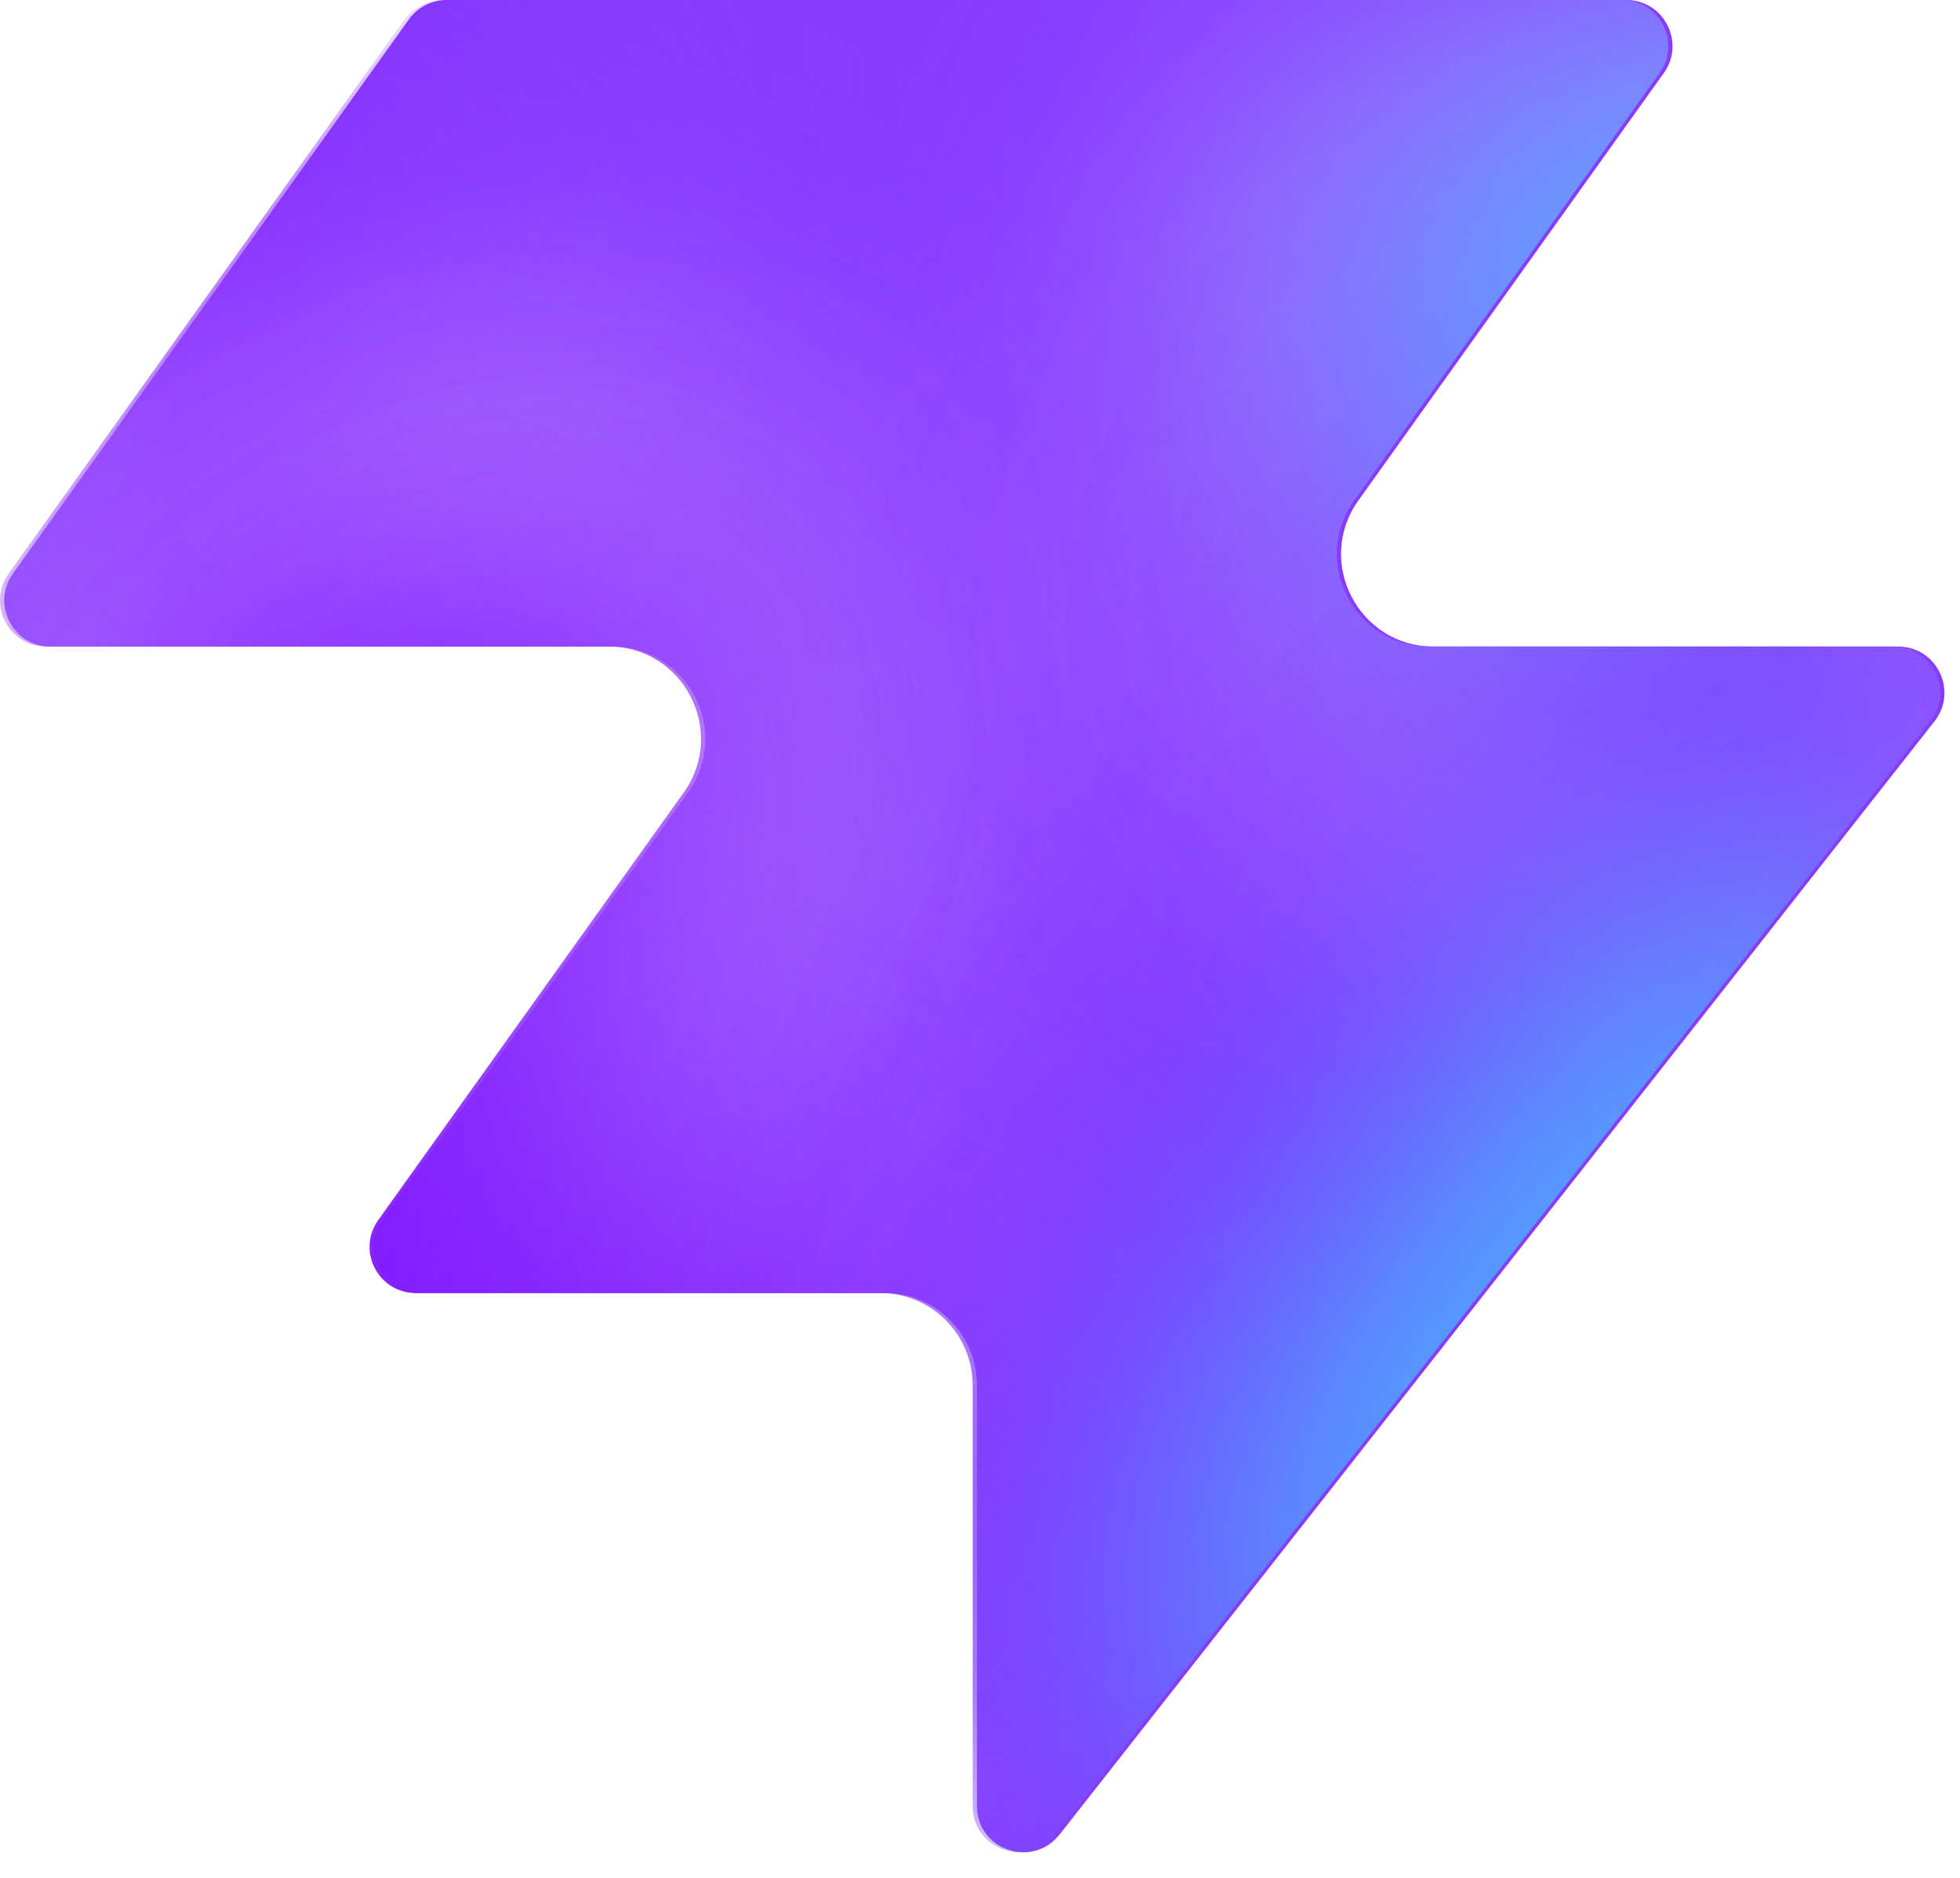
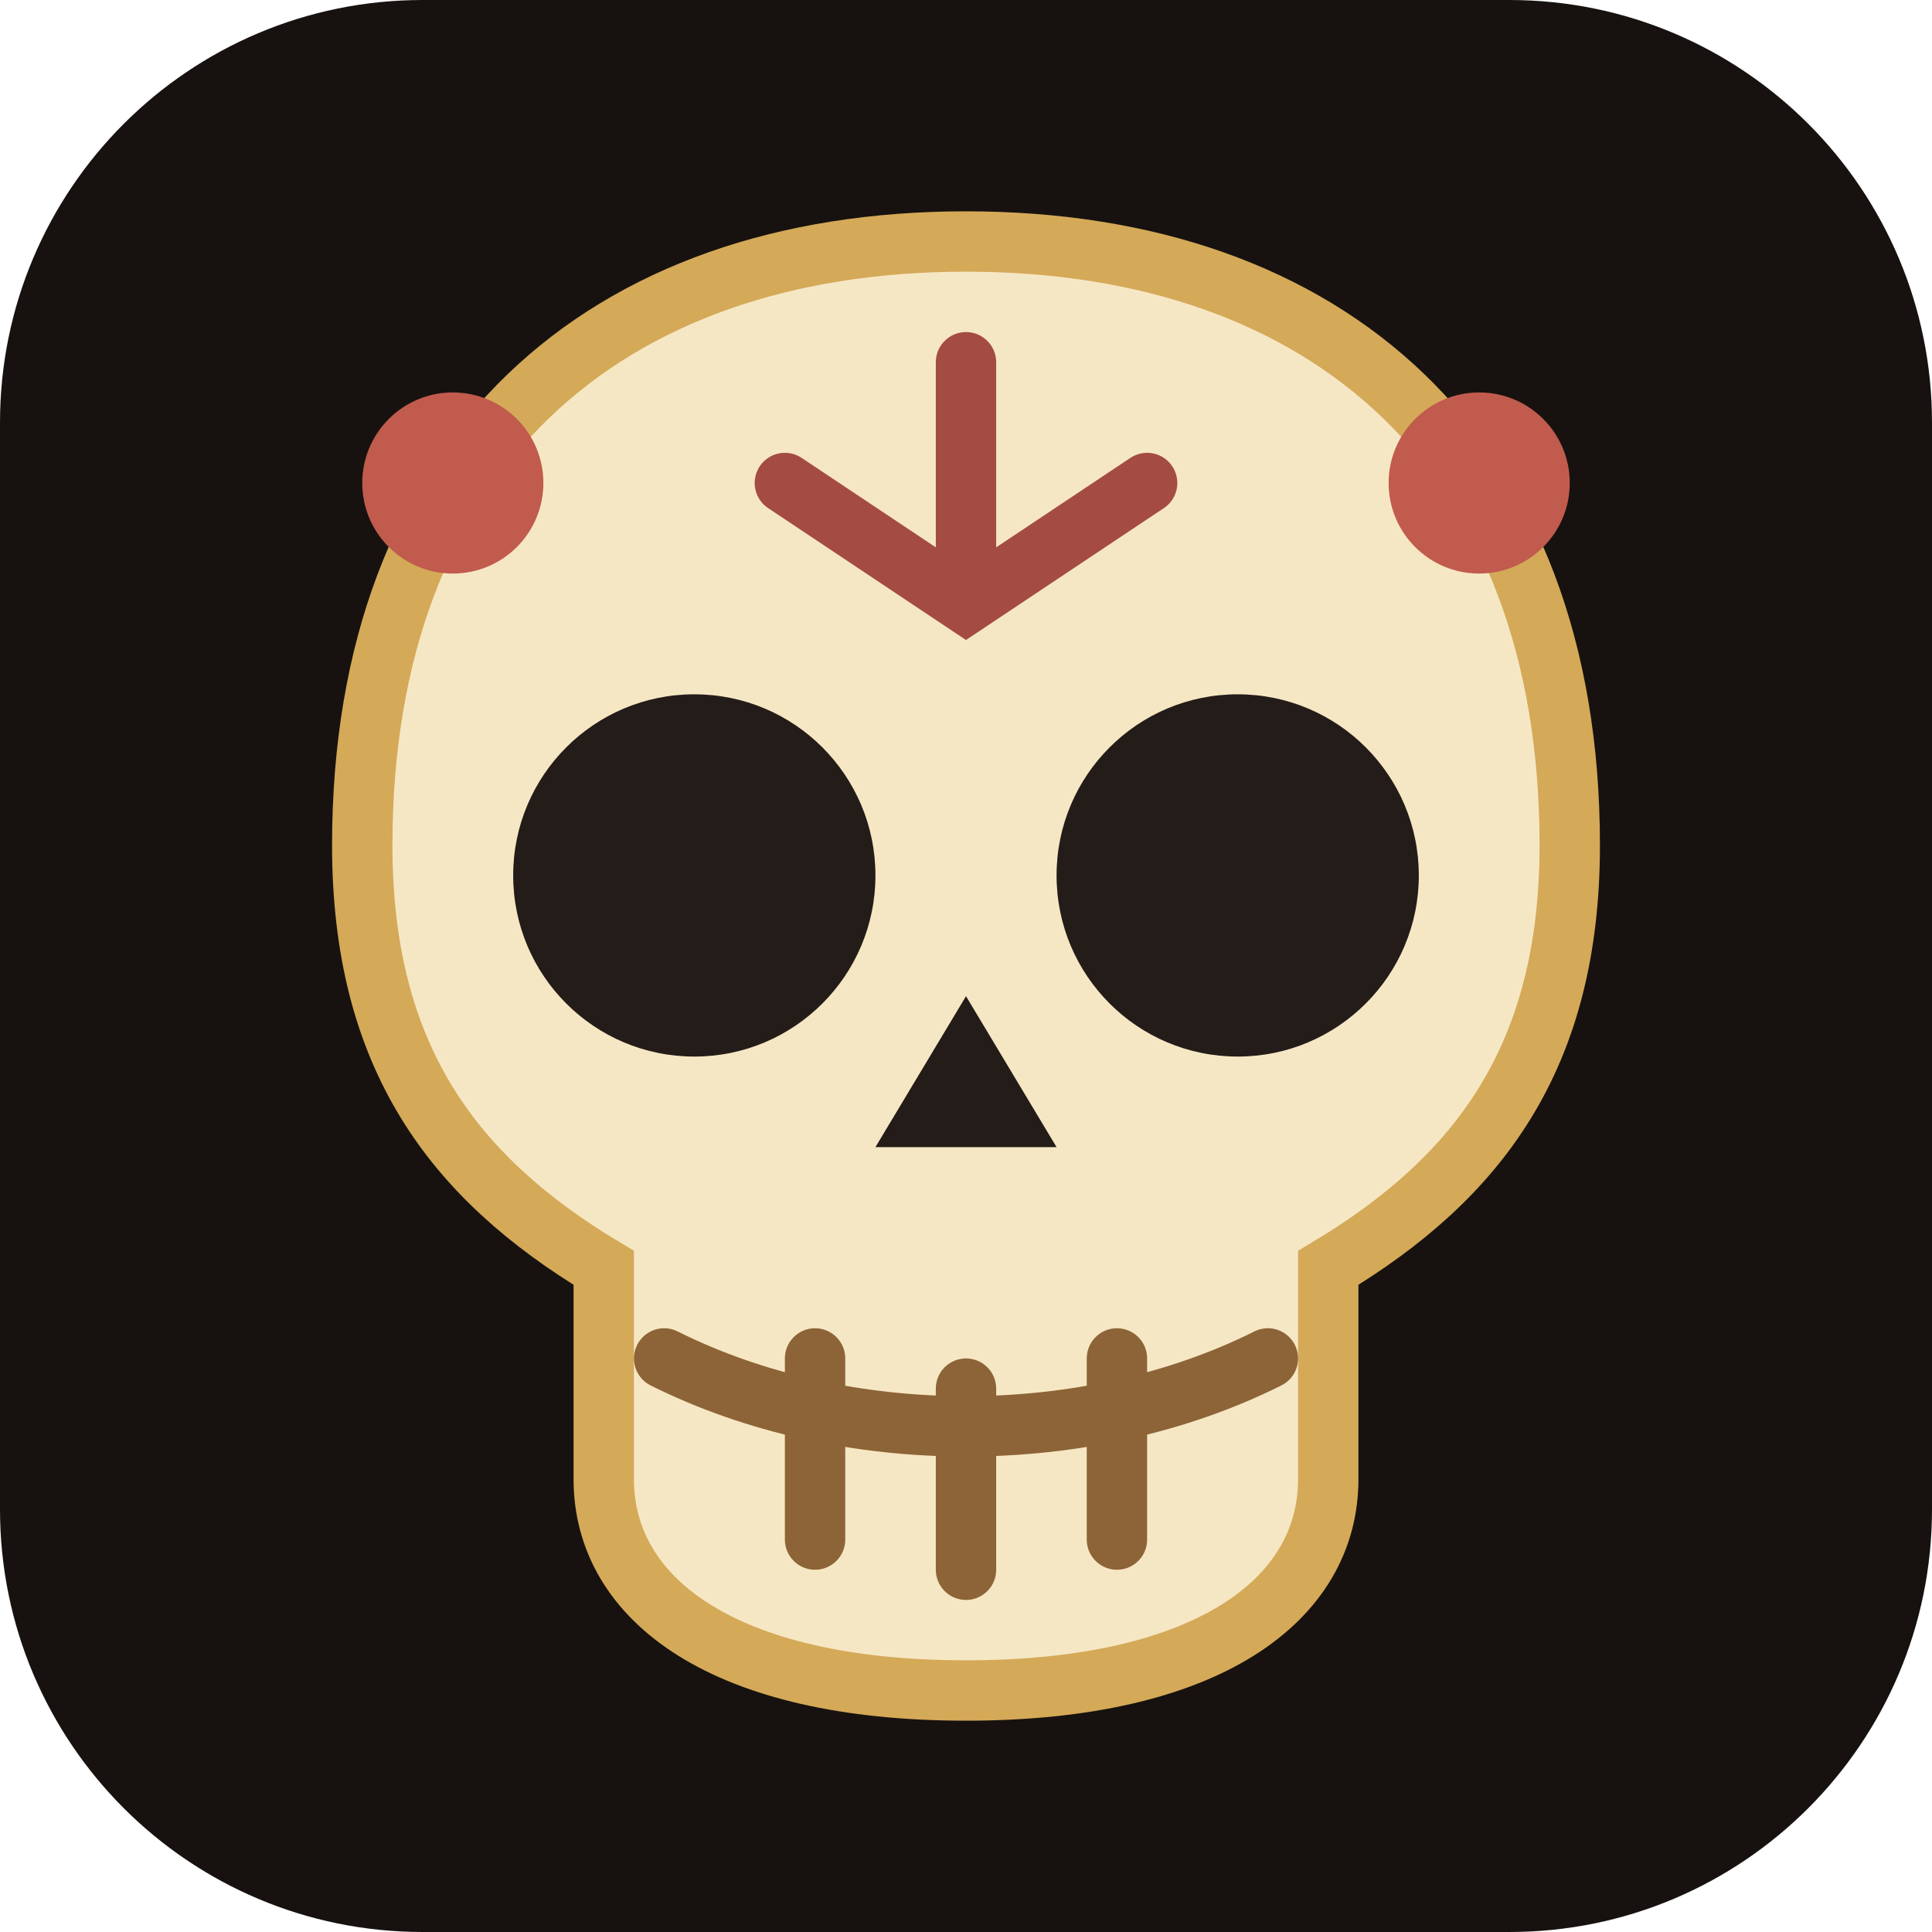
- <svg xmlns="http://www.w3.org/2000/svg" width="48" height="46" fill="none" viewBox="0 0 48 46">
-   <path fill="#863bff" d="M25.946 44.938c-.664.845-2.021.375-2.021-.698V33.937a2.26 2.26 0 0 0-2.262-2.262H10.287c-.92 0-1.456-1.04-.92-1.788l7.48-10.471c1.07-1.497 0-3.578-1.842-3.578H1.237c-.92 0-1.456-1.04-.92-1.788L10.013.474c.214-.297.556-.474.92-.474h28.894c.92 0 1.456 1.04.92 1.788l-7.48 10.471c-1.07 1.498 0 3.579 1.842 3.579h11.377c.943 0 1.473 1.088.89 1.83L25.947 44.94z" style="fill:#863bff;fill:color(display-p3 .525 .23 1);fill-opacity:1" />
-   <mask id="a" width="48" height="46" x="0" y="0" maskUnits="userSpaceOnUse" style="mask-type:alpha">
-     <path fill="#000" d="M25.842 44.938c-.664.844-2.021.375-2.021-.698V33.937a2.26 2.26 0 0 0-2.262-2.262H10.183c-.92 0-1.456-1.04-.92-1.788l7.48-10.471c1.07-1.498 0-3.579-1.842-3.579H1.133c-.92 0-1.456-1.04-.92-1.787L9.91.473c.214-.297.556-.474.92-.474h28.894c.92 0 1.456 1.04.92 1.788l-7.48 10.471c-1.07 1.498 0 3.578 1.842 3.578h11.377c.943 0 1.473 1.088.89 1.832L25.843 44.94z" style="fill:#000;fill-opacity:1" />
-   </mask>
-   <g mask="url(#a)">
-     <g filter="url(#b)">
-       <ellipse cx="5.508" cy="14.704" fill="#ede6ff" rx="5.508" ry="14.704" style="fill:#ede6ff;fill:color(display-p3 .927 .903 1);fill-opacity:1" transform="matrix(.00324 1 1 -.00324 -4.47 31.516)" />
-     </g>
-     <g filter="url(#c)">
-       <ellipse cx="10.399" cy="29.851" fill="#ede6ff" rx="10.399" ry="29.851" style="fill:#ede6ff;fill:color(display-p3 .927 .903 1);fill-opacity:1" transform="matrix(.00324 1 1 -.00324 -39.328 7.883)" />
-     </g>
-     <g filter="url(#d)">
-       <ellipse cx="5.508" cy="30.487" fill="#7e14ff" rx="5.508" ry="30.487" style="fill:#7e14ff;fill:color(display-p3 .492 .077 1);fill-opacity:1" transform="rotate(89.814 -25.913 -14.639)scale(1 -1)" />
-     </g>
-     <g filter="url(#e)">
-       <ellipse cx="5.508" cy="30.599" fill="#7e14ff" rx="5.508" ry="30.599" style="fill:#7e14ff;fill:color(display-p3 .492 .077 1);fill-opacity:1" transform="rotate(89.814 -32.644 -3.334)scale(1 -1)" />
-     </g>
-     <g filter="url(#f)">
-       <ellipse cx="5.508" cy="30.599" fill="#7e14ff" rx="5.508" ry="30.599" style="fill:#7e14ff;fill:color(display-p3 .492 .077 1);fill-opacity:1" transform="matrix(.00324 1 1 -.00324 -34.34 30.47)" />
-     </g>
-     <g filter="url(#g)">
-       <ellipse cx="14.072" cy="22.078" fill="#ede6ff" rx="14.072" ry="22.078" style="fill:#ede6ff;fill:color(display-p3 .927 .903 1);fill-opacity:1" transform="rotate(93.35 24.506 48.493)scale(-1 1)" />
-     </g>
-     <g filter="url(#h)">
-       <ellipse cx="3.47" cy="21.501" fill="#7e14ff" rx="3.47" ry="21.501" style="fill:#7e14ff;fill:color(display-p3 .492 .077 1);fill-opacity:1" transform="rotate(89.009 28.708 47.59)scale(-1 1)" />
-     </g>
-     <g filter="url(#i)">
-       <ellipse cx="3.47" cy="21.501" fill="#7e14ff" rx="3.47" ry="21.501" style="fill:#7e14ff;fill:color(display-p3 .492 .077 1);fill-opacity:1" transform="rotate(89.009 28.708 47.59)scale(-1 1)" />
-     </g>
-     <g filter="url(#j)">
-       <ellipse cx=".387" cy="8.972" fill="#7e14ff" rx="4.407" ry="29.108" style="fill:#7e14ff;fill:color(display-p3 .492 .077 1);fill-opacity:1" transform="rotate(39.51 .387 8.972)" />
-     </g>
-     <g filter="url(#k)">
-       <ellipse cx="47.523" cy="-6.092" fill="#7e14ff" rx="4.407" ry="29.108" style="fill:#7e14ff;fill:color(display-p3 .492 .077 1);fill-opacity:1" transform="rotate(37.892 47.523 -6.092)" />
-     </g>
-     <g filter="url(#l)">
-       <ellipse cx="41.412" cy="6.333" fill="#47bfff" rx="5.971" ry="9.665" style="fill:#47bfff;fill:color(display-p3 .28 .748 1);fill-opacity:1" transform="rotate(37.892 41.412 6.333)" />
-     </g>
-     <g filter="url(#m)">
-       <ellipse cx="-1.879" cy="38.332" fill="#7e14ff" rx="4.407" ry="29.108" style="fill:#7e14ff;fill:color(display-p3 .492 .077 1);fill-opacity:1" transform="rotate(37.892 -1.88 38.332)" />
-     </g>
-     <g filter="url(#n)">
-       <ellipse cx="-1.879" cy="38.332" fill="#7e14ff" rx="4.407" ry="29.108" style="fill:#7e14ff;fill:color(display-p3 .492 .077 1);fill-opacity:1" transform="rotate(37.892 -1.88 38.332)" />
-     </g>
-     <g filter="url(#o)">
-       <ellipse cx="35.651" cy="29.907" fill="#7e14ff" rx="4.407" ry="29.108" style="fill:#7e14ff;fill:color(display-p3 .492 .077 1);fill-opacity:1" transform="rotate(37.892 35.651 29.907)" />
-     </g>
-     <g filter="url(#p)">
-       <ellipse cx="38.418" cy="32.4" fill="#47bfff" rx="5.971" ry="15.297" style="fill:#47bfff;fill:color(display-p3 .28 .748 1);fill-opacity:1" transform="rotate(37.892 38.418 32.4)" />
-     </g>
-   </g>
-   <defs>
-     <filter id="b" width="60.045" height="41.654" x="-19.77" y="16.149" color-interpolation-filters="sRGB" filterUnits="userSpaceOnUse">
-       <feFlood flood-opacity="0" result="BackgroundImageFix" />
-       <feBlend in="SourceGraphic" in2="BackgroundImageFix" result="shape" />
-       <feGaussianBlur result="effect1_foregroundBlur_2002_17158" stdDeviation="7.659" />
-     </filter>
-     <filter id="c" width="90.34" height="51.437" x="-54.613" y="-7.533" color-interpolation-filters="sRGB" filterUnits="userSpaceOnUse">
-       <feFlood flood-opacity="0" result="BackgroundImageFix" />
-       <feBlend in="SourceGraphic" in2="BackgroundImageFix" result="shape" />
-       <feGaussianBlur result="effect1_foregroundBlur_2002_17158" stdDeviation="7.659" />
-     </filter>
-     <filter id="d" width="79.355" height="29.4" x="-49.64" y="2.03" color-interpolation-filters="sRGB" filterUnits="userSpaceOnUse">
-       <feFlood flood-opacity="0" result="BackgroundImageFix" />
-       <feBlend in="SourceGraphic" in2="BackgroundImageFix" result="shape" />
-       <feGaussianBlur result="effect1_foregroundBlur_2002_17158" stdDeviation="4.596" />
-     </filter>
-     <filter id="e" width="79.579" height="29.4" x="-45.045" y="20.029" color-interpolation-filters="sRGB" filterUnits="userSpaceOnUse">
-       <feFlood flood-opacity="0" result="BackgroundImageFix" />
-       <feBlend in="SourceGraphic" in2="BackgroundImageFix" result="shape" />
-       <feGaussianBlur result="effect1_foregroundBlur_2002_17158" stdDeviation="4.596" />
-     </filter>
-     <filter id="f" width="79.579" height="29.4" x="-43.513" y="21.178" color-interpolation-filters="sRGB" filterUnits="userSpaceOnUse">
-       <feFlood flood-opacity="0" result="BackgroundImageFix" />
-       <feBlend in="SourceGraphic" in2="BackgroundImageFix" result="shape" />
-       <feGaussianBlur result="effect1_foregroundBlur_2002_17158" stdDeviation="4.596" />
-     </filter>
-     <filter id="g" width="74.749" height="58.852" x="15.756" y="-17.901" color-interpolation-filters="sRGB" filterUnits="userSpaceOnUse">
-       <feFlood flood-opacity="0" result="BackgroundImageFix" />
-       <feBlend in="SourceGraphic" in2="BackgroundImageFix" result="shape" />
-       <feGaussianBlur result="effect1_foregroundBlur_2002_17158" stdDeviation="7.659" />
-     </filter>
-     <filter id="h" width="61.377" height="25.362" x="23.548" y="2.284" color-interpolation-filters="sRGB" filterUnits="userSpaceOnUse">
-       <feFlood flood-opacity="0" result="BackgroundImageFix" />
-       <feBlend in="SourceGraphic" in2="BackgroundImageFix" result="shape" />
-       <feGaussianBlur result="effect1_foregroundBlur_2002_17158" stdDeviation="4.596" />
-     </filter>
-     <filter id="i" width="61.377" height="25.362" x="23.548" y="2.284" color-interpolation-filters="sRGB" filterUnits="userSpaceOnUse">
-       <feFlood flood-opacity="0" result="BackgroundImageFix" />
-       <feBlend in="SourceGraphic" in2="BackgroundImageFix" result="shape" />
-       <feGaussianBlur result="effect1_foregroundBlur_2002_17158" stdDeviation="4.596" />
-     </filter>
-     <filter id="j" width="56.045" height="63.649" x="-27.636" y="-22.853" color-interpolation-filters="sRGB" filterUnits="userSpaceOnUse">
-       <feFlood flood-opacity="0" result="BackgroundImageFix" />
-       <feBlend in="SourceGraphic" in2="BackgroundImageFix" result="shape" />
-       <feGaussianBlur result="effect1_foregroundBlur_2002_17158" stdDeviation="4.596" />
-     </filter>
-     <filter id="k" width="54.814" height="64.646" x="20.116" y="-38.415" color-interpolation-filters="sRGB" filterUnits="userSpaceOnUse">
-       <feFlood flood-opacity="0" result="BackgroundImageFix" />
-       <feBlend in="SourceGraphic" in2="BackgroundImageFix" result="shape" />
-       <feGaussianBlur result="effect1_foregroundBlur_2002_17158" stdDeviation="4.596" />
-     </filter>
-     <filter id="l" width="33.541" height="35.313" x="24.641" y="-11.323" color-interpolation-filters="sRGB" filterUnits="userSpaceOnUse">
-       <feFlood flood-opacity="0" result="BackgroundImageFix" />
-       <feBlend in="SourceGraphic" in2="BackgroundImageFix" result="shape" />
-       <feGaussianBlur result="effect1_foregroundBlur_2002_17158" stdDeviation="4.596" />
-     </filter>
-     <filter id="m" width="54.814" height="64.646" x="-29.286" y="6.009" color-interpolation-filters="sRGB" filterUnits="userSpaceOnUse">
-       <feFlood flood-opacity="0" result="BackgroundImageFix" />
-       <feBlend in="SourceGraphic" in2="BackgroundImageFix" result="shape" />
-       <feGaussianBlur result="effect1_foregroundBlur_2002_17158" stdDeviation="4.596" />
-     </filter>
-     <filter id="n" width="54.814" height="64.646" x="-29.286" y="6.009" color-interpolation-filters="sRGB" filterUnits="userSpaceOnUse">
-       <feFlood flood-opacity="0" result="BackgroundImageFix" />
-       <feBlend in="SourceGraphic" in2="BackgroundImageFix" result="shape" />
-       <feGaussianBlur result="effect1_foregroundBlur_2002_17158" stdDeviation="4.596" />
-     </filter>
-     <filter id="o" width="54.814" height="64.646" x="8.244" y="-2.416" color-interpolation-filters="sRGB" filterUnits="userSpaceOnUse">
-       <feFlood flood-opacity="0" result="BackgroundImageFix" />
-       <feBlend in="SourceGraphic" in2="BackgroundImageFix" result="shape" />
-       <feGaussianBlur result="effect1_foregroundBlur_2002_17158" stdDeviation="4.596" />
-     </filter>
-     <filter id="p" width="39.409" height="43.623" x="18.713" y="10.588" color-interpolation-filters="sRGB" filterUnits="userSpaceOnUse">
-       <feFlood flood-opacity="0" result="BackgroundImageFix" />
-       <feBlend in="SourceGraphic" in2="BackgroundImageFix" result="shape" />
-       <feGaussianBlur result="effect1_foregroundBlur_2002_17158" stdDeviation="4.596" />
-     </filter>
-   </defs>
+ <svg xmlns="http://www.w3.org/2000/svg" viewBox="0 0 64 64">
+   <rect width="64" height="64" rx="14" fill="#17120f" />
+   <path d="M12 28C12 15 20 8 32 8s20 7 20 20c0 7-3 11-8 14v7c0 4-4 7-12 7s-12-3-12-7v-7c-5-3-8-7-8-14Z" fill="#f6e7c4" stroke="#d4a958" stroke-width="2" />
+   <circle cx="23" cy="29" r="6" fill="#241c19" />
+   <circle cx="41" cy="29" r="6" fill="#241c19" />
+   <path d="m32 33-3 5h6z" fill="#241c19" />
+   <path d="M22 45c6 3 14 3 20 0M27 45v6m5-5v6m5-7v6" fill="none" stroke="#8d6437" stroke-width="2" stroke-linecap="round" />
+   <path d="M26 16l6 4 6-4M32 12v8" fill="none" stroke="#a44b43" stroke-width="2" stroke-linecap="round" />
+   <circle cx="15" cy="16" r="3" fill="#c15b4d" />
+   <circle cx="49" cy="16" r="3" fill="#c15b4d" />
</svg>
